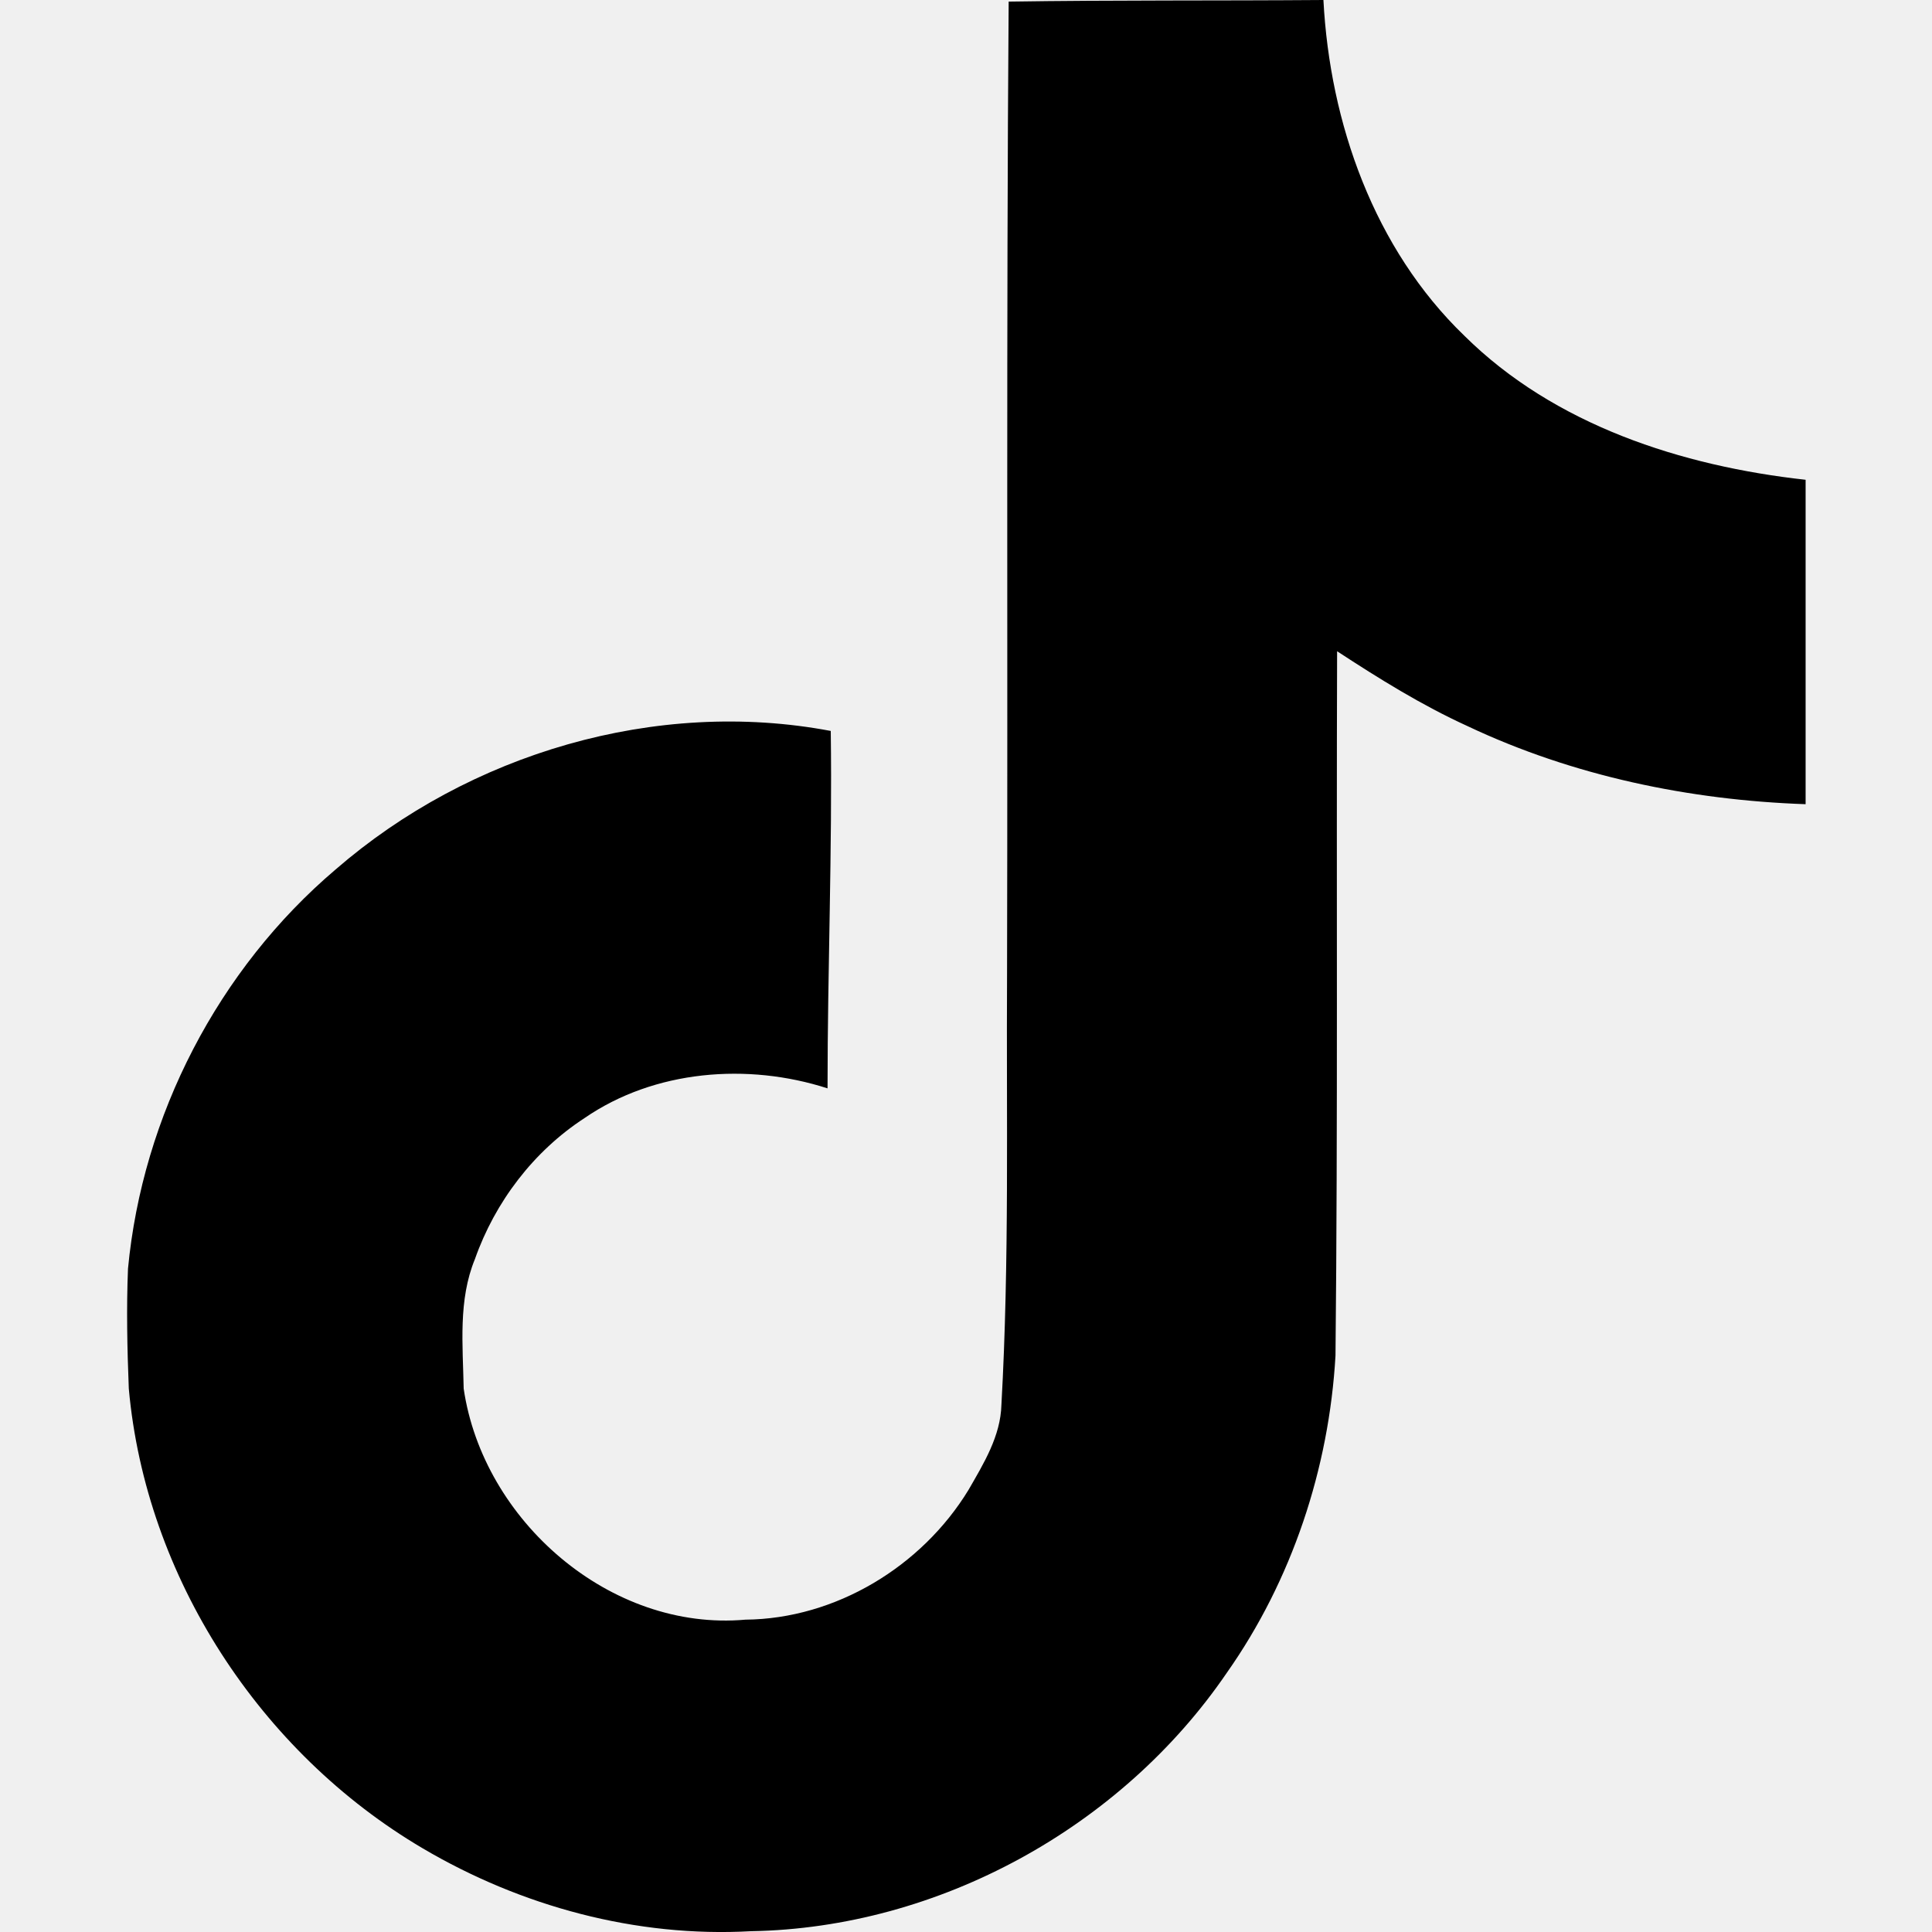
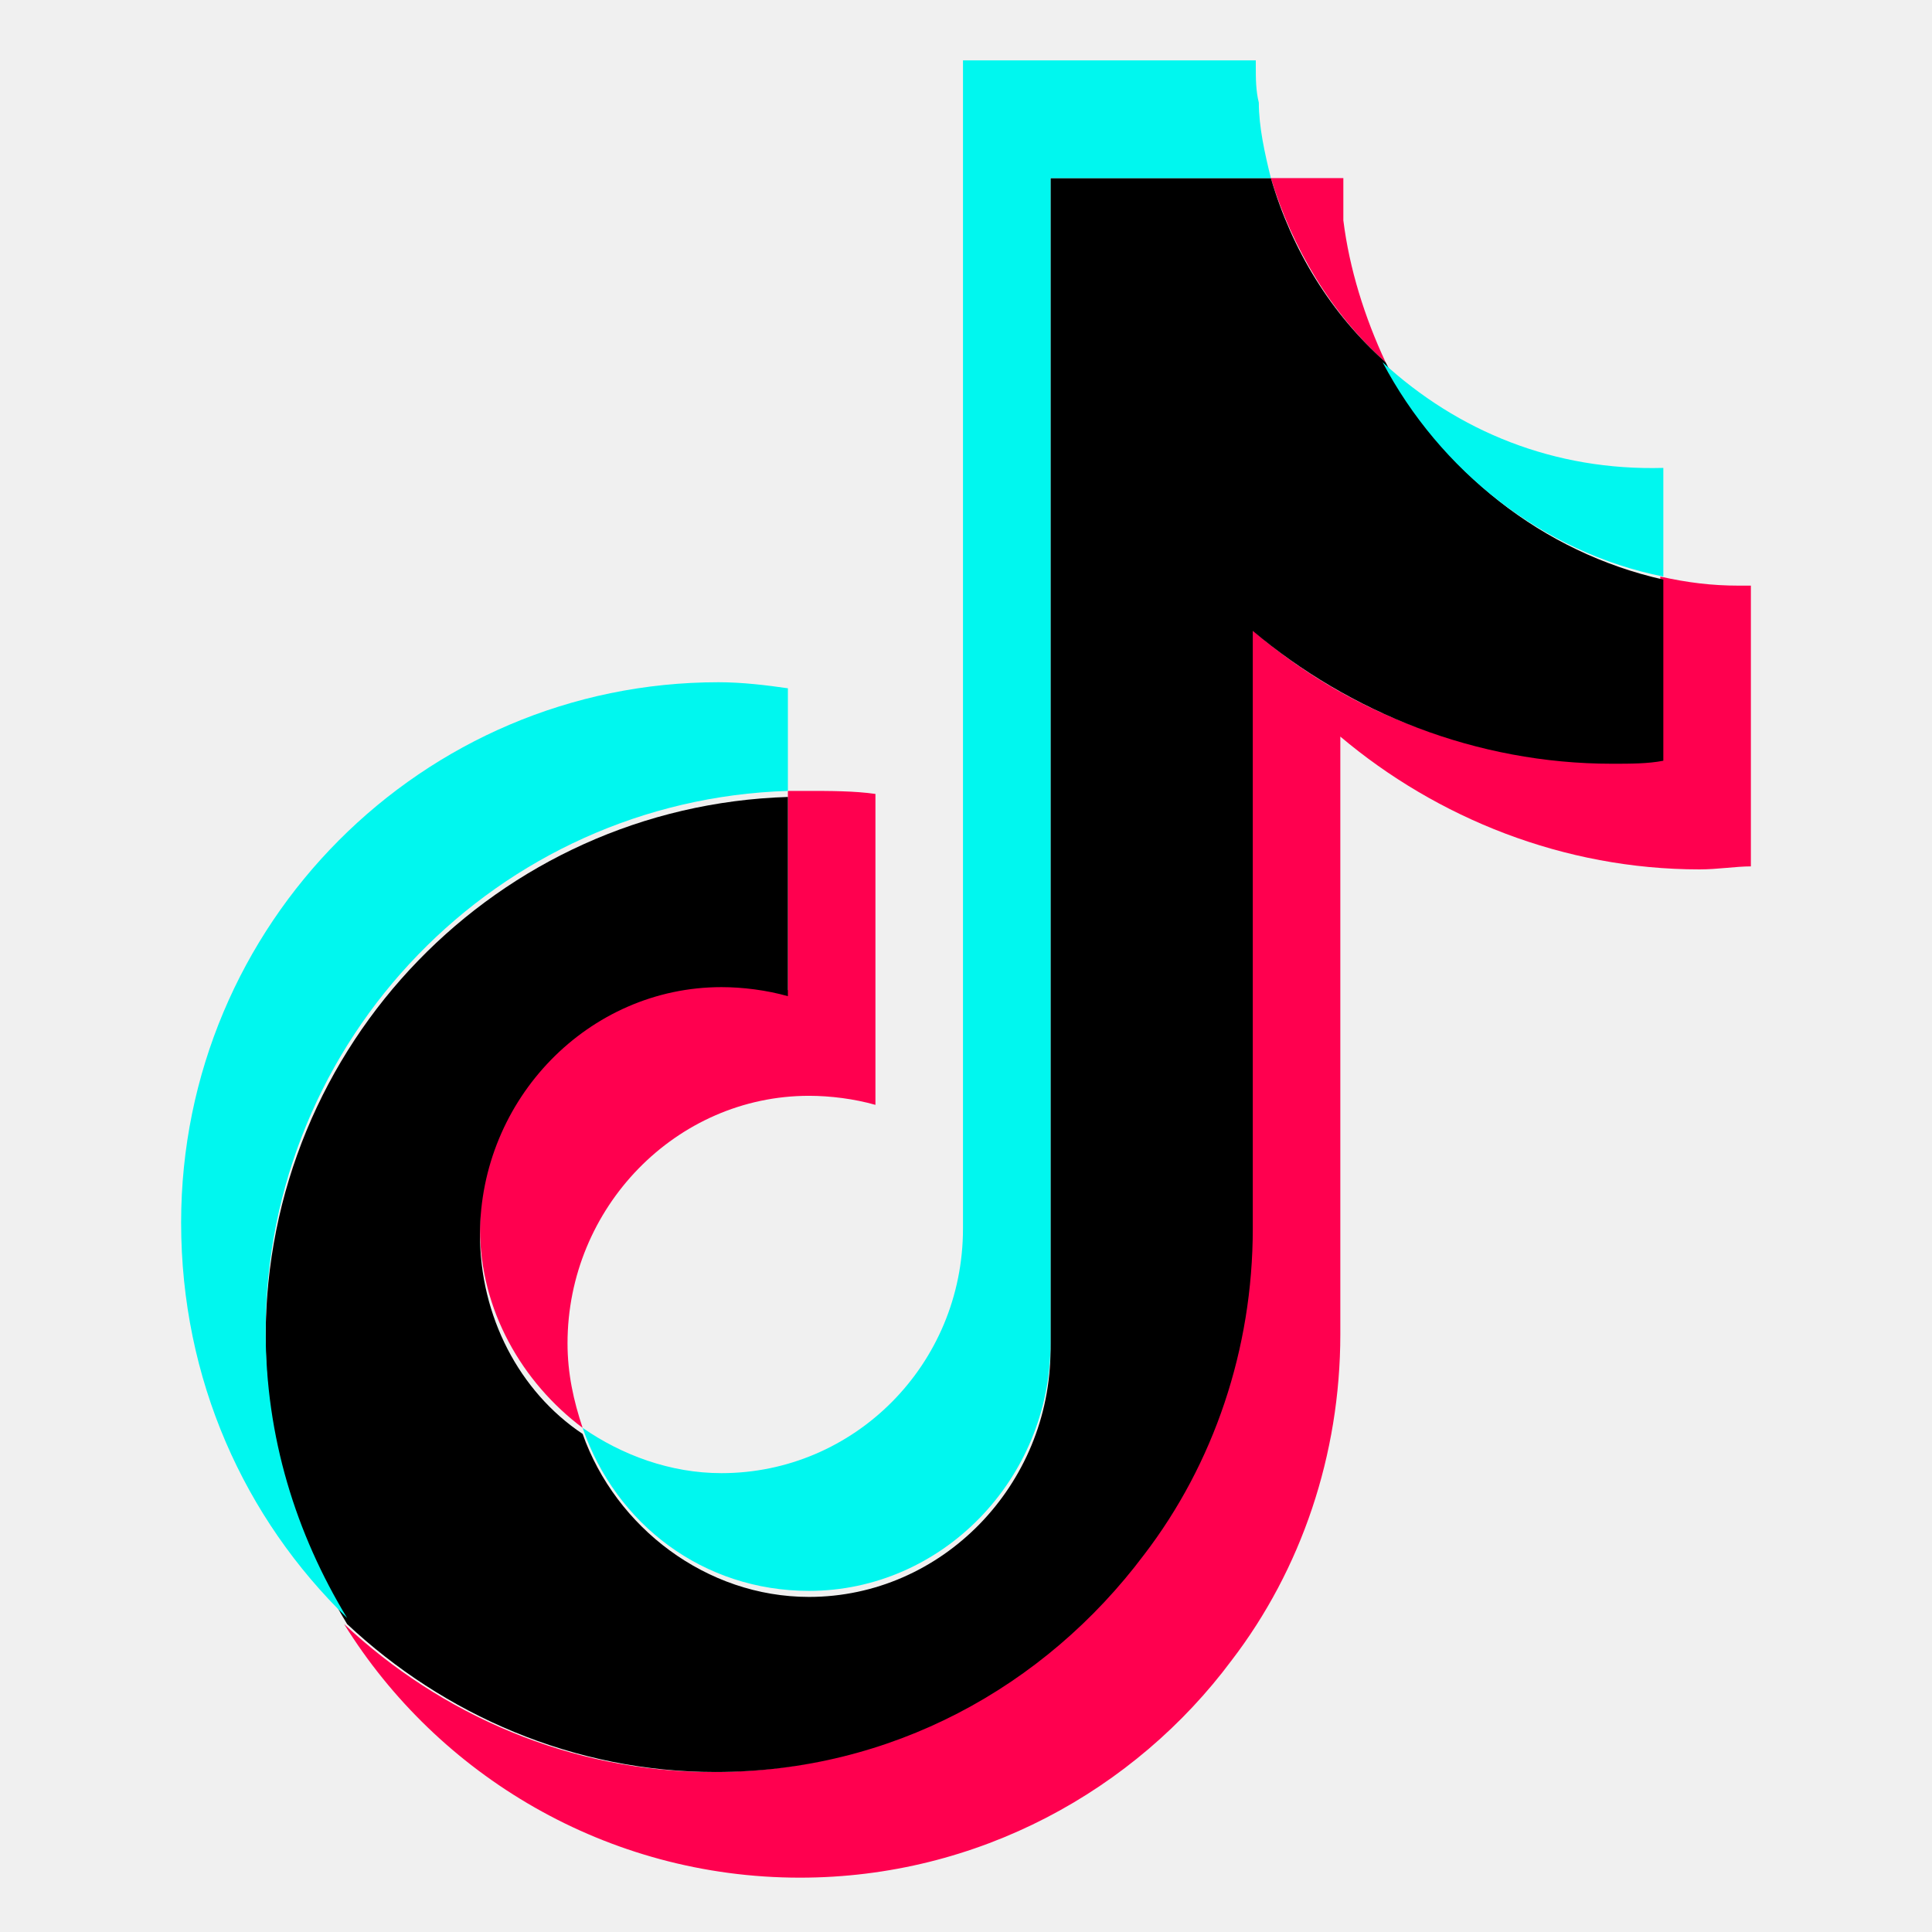
- <svg xmlns="http://www.w3.org/2000/svg" stroke="currentColor" fill="currentColor" stroke-width="0" role="img" viewBox="0 0 24 24" height="1em" width="1em">
-   <path d="M12.53.02C13.84 0 15.14.01 16.44 0c.08 1.53.63 3.09 1.75 4.17 1.12 1.11 2.7 1.62 4.24 1.79v4.03c-1.44-.05-2.89-.35-4.2-.97-.57-.26-1.1-.59-1.62-.93-.01 2.92.01 5.84-.02 8.75-.08 1.4-.54 2.79-1.35 3.94-1.31 1.92-3.58 3.17-5.91 3.21-1.43.08-2.86-.31-4.08-1.03-2.02-1.19-3.44-3.37-3.65-5.71-.02-.5-.03-1-.01-1.49.18-1.9 1.12-3.72 2.58-4.96 1.66-1.44 3.98-2.13 6.15-1.72.02 1.48-.04 2.96-.04 4.44-.99-.32-2.15-.23-3.02.37-.63.41-1.11 1.04-1.36 1.75-.21.51-.15 1.07-.14 1.61.24 1.64 1.82 3.02 3.5 2.87 1.12-.01 2.19-.66 2.77-1.61.19-.33.4-.67.41-1.06.1-1.79.06-3.57.07-5.36.01-4.03-.01-8.05.02-12.07z" />
+ <svg xmlns="http://www.w3.org/2000/svg" style="enable-background:new 0 0 64 64;" version="1.1" viewBox="0 0 64 64" xml:space="preserve">
+   <style type="text/css">
+ 	.st0{fill:#4267B2;}
+ 	.st1{fill:url(#SVGID_1_);}
+ 	.st2{fill:#FFFFFF;}
+ 	.st3{fill:#C2191E;}
+ 	.st4{fill:#1DA1F3;}
+ 	.st5{fill:#FEFE00;}
+ 	.st6{fill:#25D366;stroke:#FFFFFF;stroke-width:5;stroke-miterlimit:10;}
+ 	.st7{fill:#CB2027;}
+ 	.st8{fill:#0077B5;}
+ 	.st9{fill:url(#SVGID_2_);}
+ 	.st10{fill:url(#SVGID_3_);}
+ 	.st11{fill:#FF004F;}
+ 	.st12{fill:#00F7EF;}
+ 	.st13{fill:#5181B8;}
+ 	.st14{fill:#395976;}
+ 	.st15{fill:#F58220;}
+ 	.st16{fill:#E6162D;}
+ 	.st17{fill:#FF9933;}
+ </style>
+   <g id="guidlines" />
+   <g id="FB" />
+   <g id="ig" />
+   <g id="yt" />
+   <g id="twitter" />
+   <g id="snapchat" />
+   <g id="WA" />
+   <g id="Pinterrest" />
+   <g id="Layer_9" />
+   <g id="Layer_10" />
+   <g id="Layer_11">
+     <g>
+       <g>
+         <path class="st11" d="M58,19.4v9.3c-0.5,0-1.1,0.1-1.7,0.1c-4.5,0-8.7-1.7-11.9-4.4v19.8c0,4-1.3,7.8-3.6,10.8     c-3.2,4.3-8.4,7.2-14.3,7.2c-6.4,0-12-3.4-15.1-8.4c3.2,3,7.5,4.9,12.2,4.9c5.8,0,11-2.8,14.2-7.2c2.2-3,3.6-6.7,3.6-10.8V20.8     c3.2,2.8,7.3,4.4,11.9,4.4c0.6,0,1.1,0,1.7-0.1v-6c0.9,0.2,1.7,0.3,2.6,0.3H58z" />
+         <path class="st11" d="M29,26.3v10.3c-0.7-0.2-1.5-0.3-2.2-0.3c-4.4,0-8,3.7-8,8.2c0,1,0.2,1.9,0.5,2.8c-2-1.5-3.4-3.9-3.4-6.6     c0-4.5,3.6-8.2,8-8.2c0.8,0,1.5,0.1,2.2,0.3l0-6.6c0.2,0,0.4,0,0.6,0C27.5,26.2,28.3,26.2,29,26.3z" />
+         <path class="st11" d="M45.9,12c-1.8-1.6-3.1-3.8-3.8-6.1h2.4c0,0.5,0,0.9,0,1.4C44.7,8.9,45.2,10.5,45.9,12z" />
+       </g>
+     </g>
+     <path d="M55.1,19.2v6c-0.5,0.1-1.1,0.1-1.7,0.1c-4.5,0-8.7-1.7-11.9-4.4v19.8c0,4-1.3,7.8-3.6,10.8c-3.3,4.4-8.4,7.2-14.2,7.2   c-4.7,0-9-1.9-12.2-4.9c-1.7-2.8-2.7-6-2.7-9.5c0-9.7,7.7-17.6,17.3-17.9l0,6.6c-0.7-0.2-1.5-0.3-2.2-0.3c-4.4,0-8,3.7-8,8.2   c0,2.7,1.3,5.2,3.4,6.6c1.1,3.1,4.1,5.4,7.5,5.4c4.4,0,8-3.7,8-8.2V5.9h7.3c0.7,2.4,2,4.5,3.8,6.1C47.7,15.6,51.1,18.3,55.1,19.2z" />
+     <g>
+       <g>
+         <g>
+           <path class="st12" d="M26.1,22.8l0,3.4c-9.6,0.3-17.3,8.2-17.3,17.9c0,3.5,1,6.7,2.7,9.5C8.1,50.3,6,45.7,6,40.5      c0-9.9,8-17.9,17.8-17.9C24.6,22.6,25.4,22.7,26.1,22.8z" />
+           <path class="st12" d="M42.1,5.9h-7.3v38.6c0,4.5-3.6,8.2-8,8.2c-3.5,0-6.4-2.2-7.5-5.4c1.3,0.9,2.9,1.5,4.6,1.5      c4.4,0,8-3.6,8-8.1V2h9.7v0.2c0,0.4,0,0.8,0.1,1.2C41.7,4.2,41.9,5.1,42.1,5.9z" />
+         </g>
+       </g>
+       <path class="st12" d="M55.1,15.5C55.1,15.5,55.1,15.5,55.1,15.5v3.6c-4-0.8-7.4-3.5-9.3-7.1C48.3,14.3,51.5,15.6,55.1,15.5z" />
+     </g>
+   </g>
+   <g id="Layer_12" />
+   <g id="Layer_13" />
+   <g id="Layer_14" />
+   <g id="Layer_15" />
+   <g id="Layer_16" />
+   <g id="Layer_17" />
</svg>
